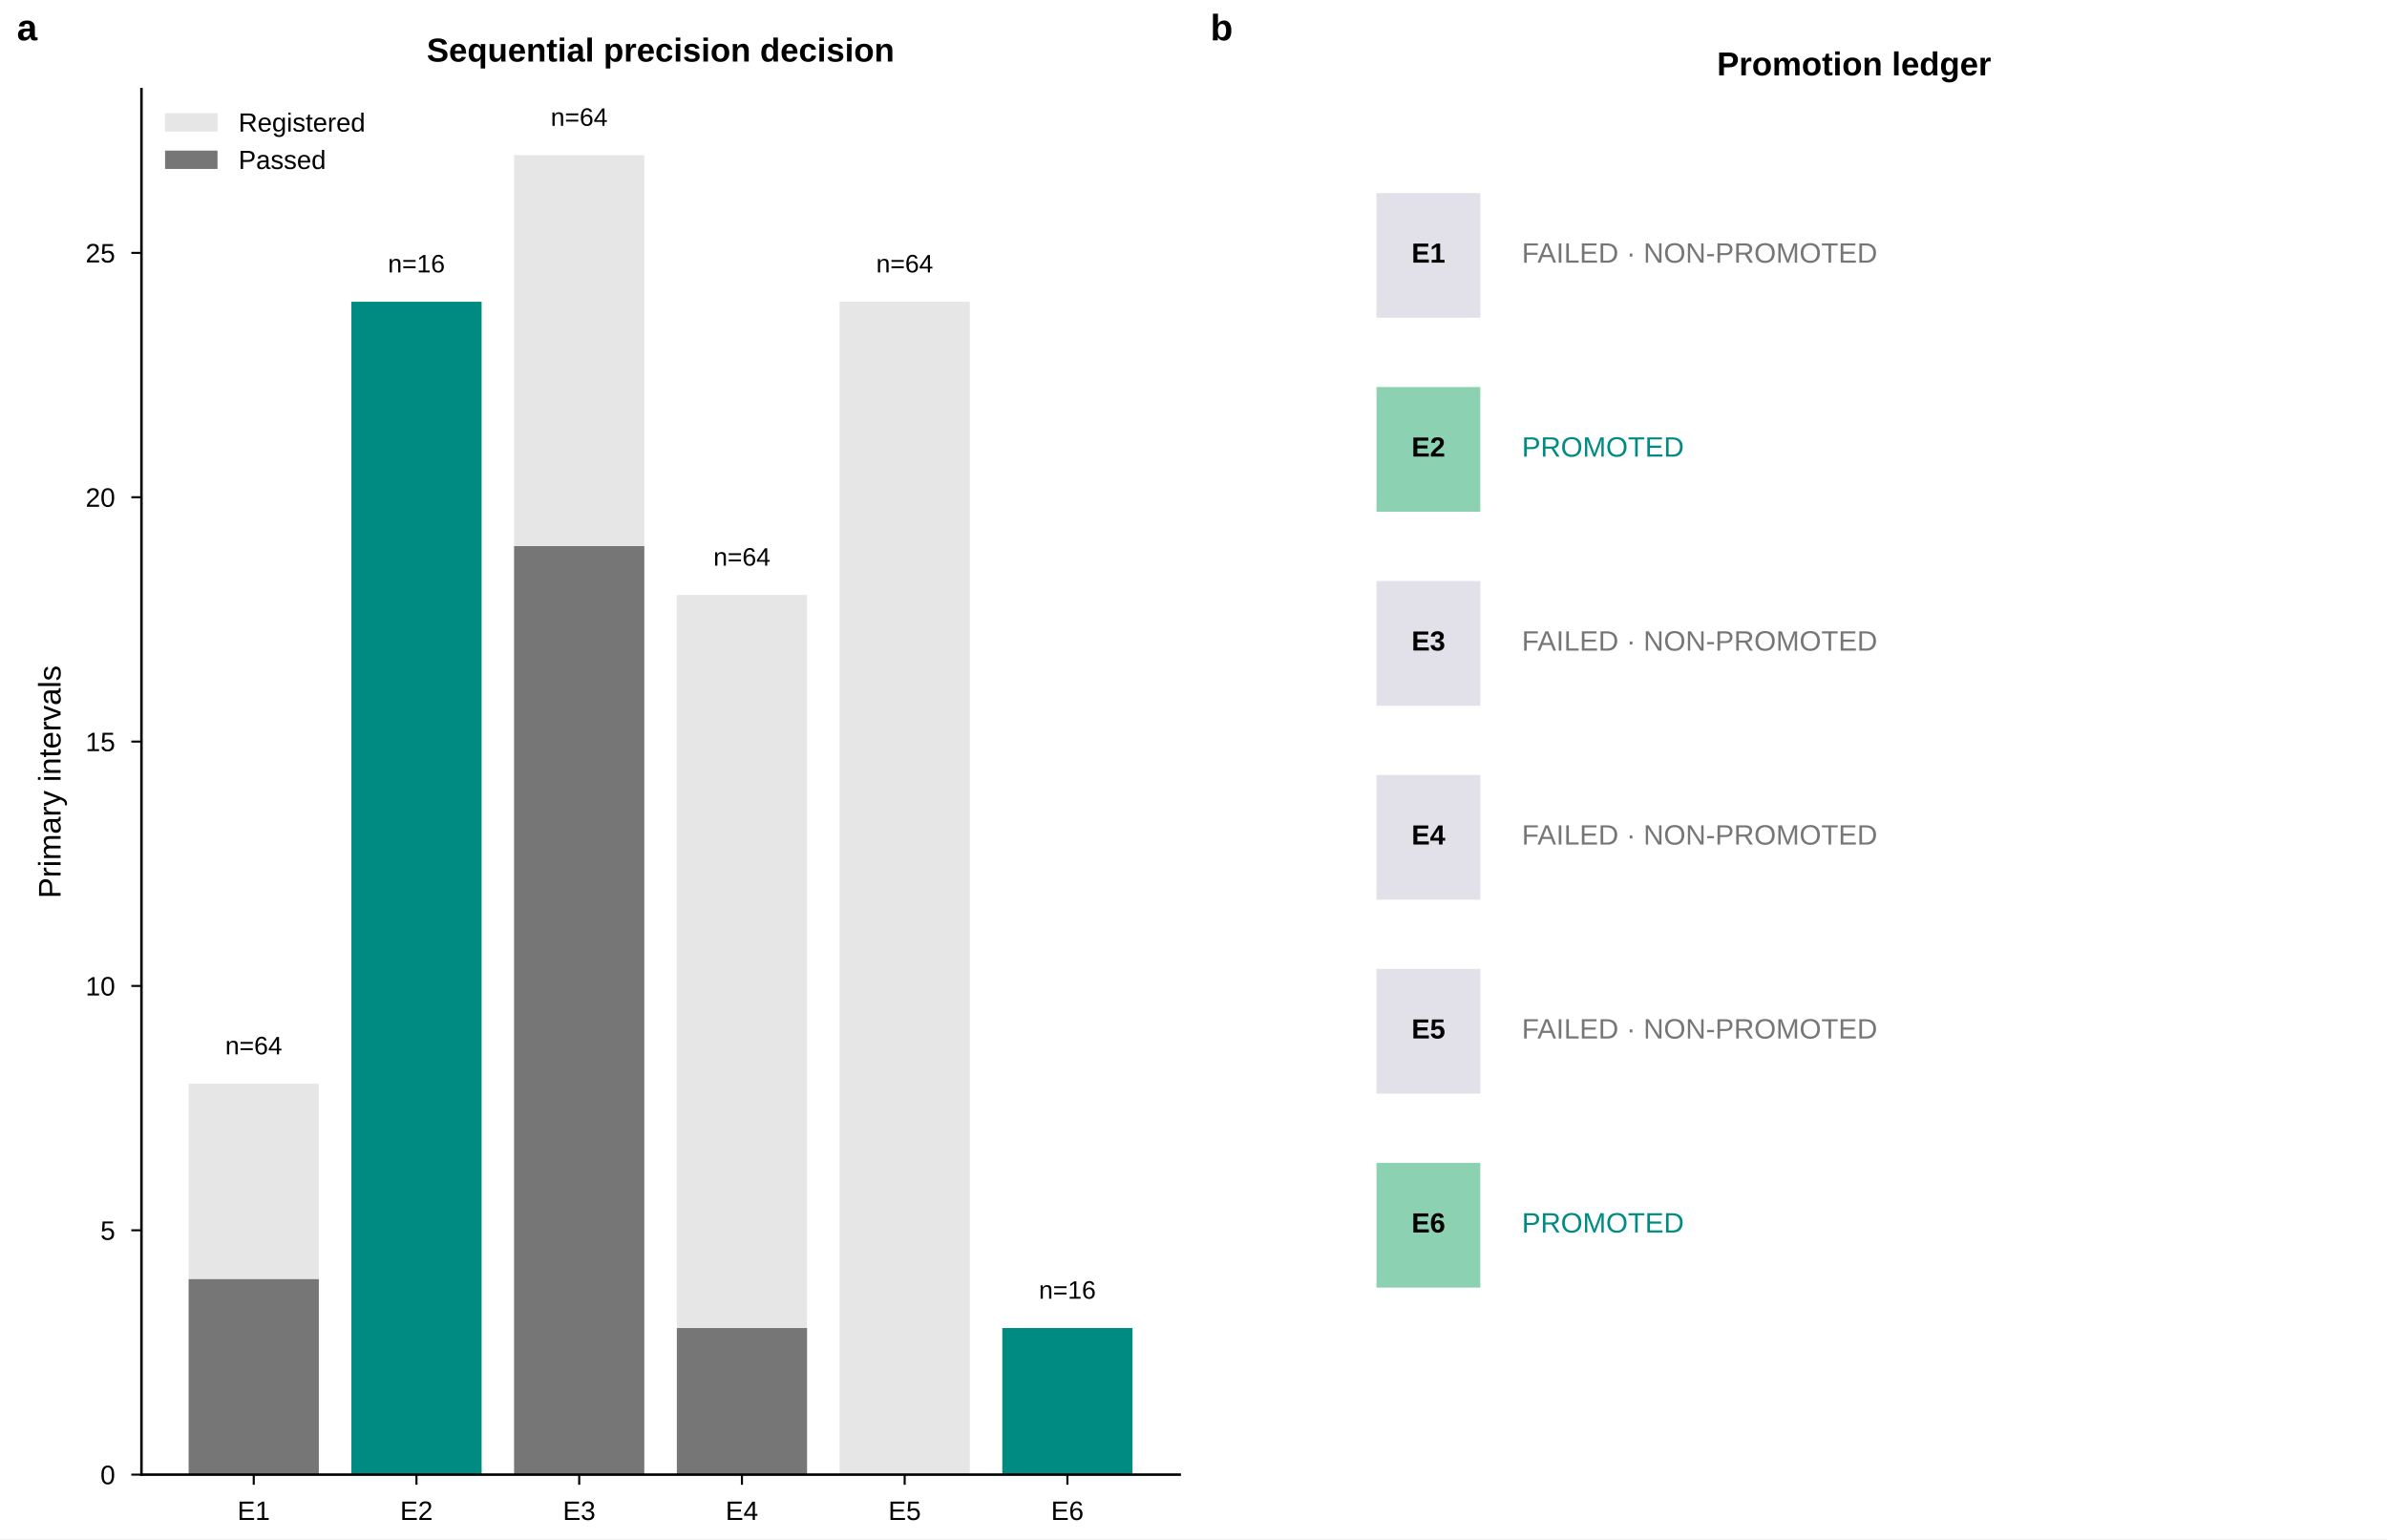
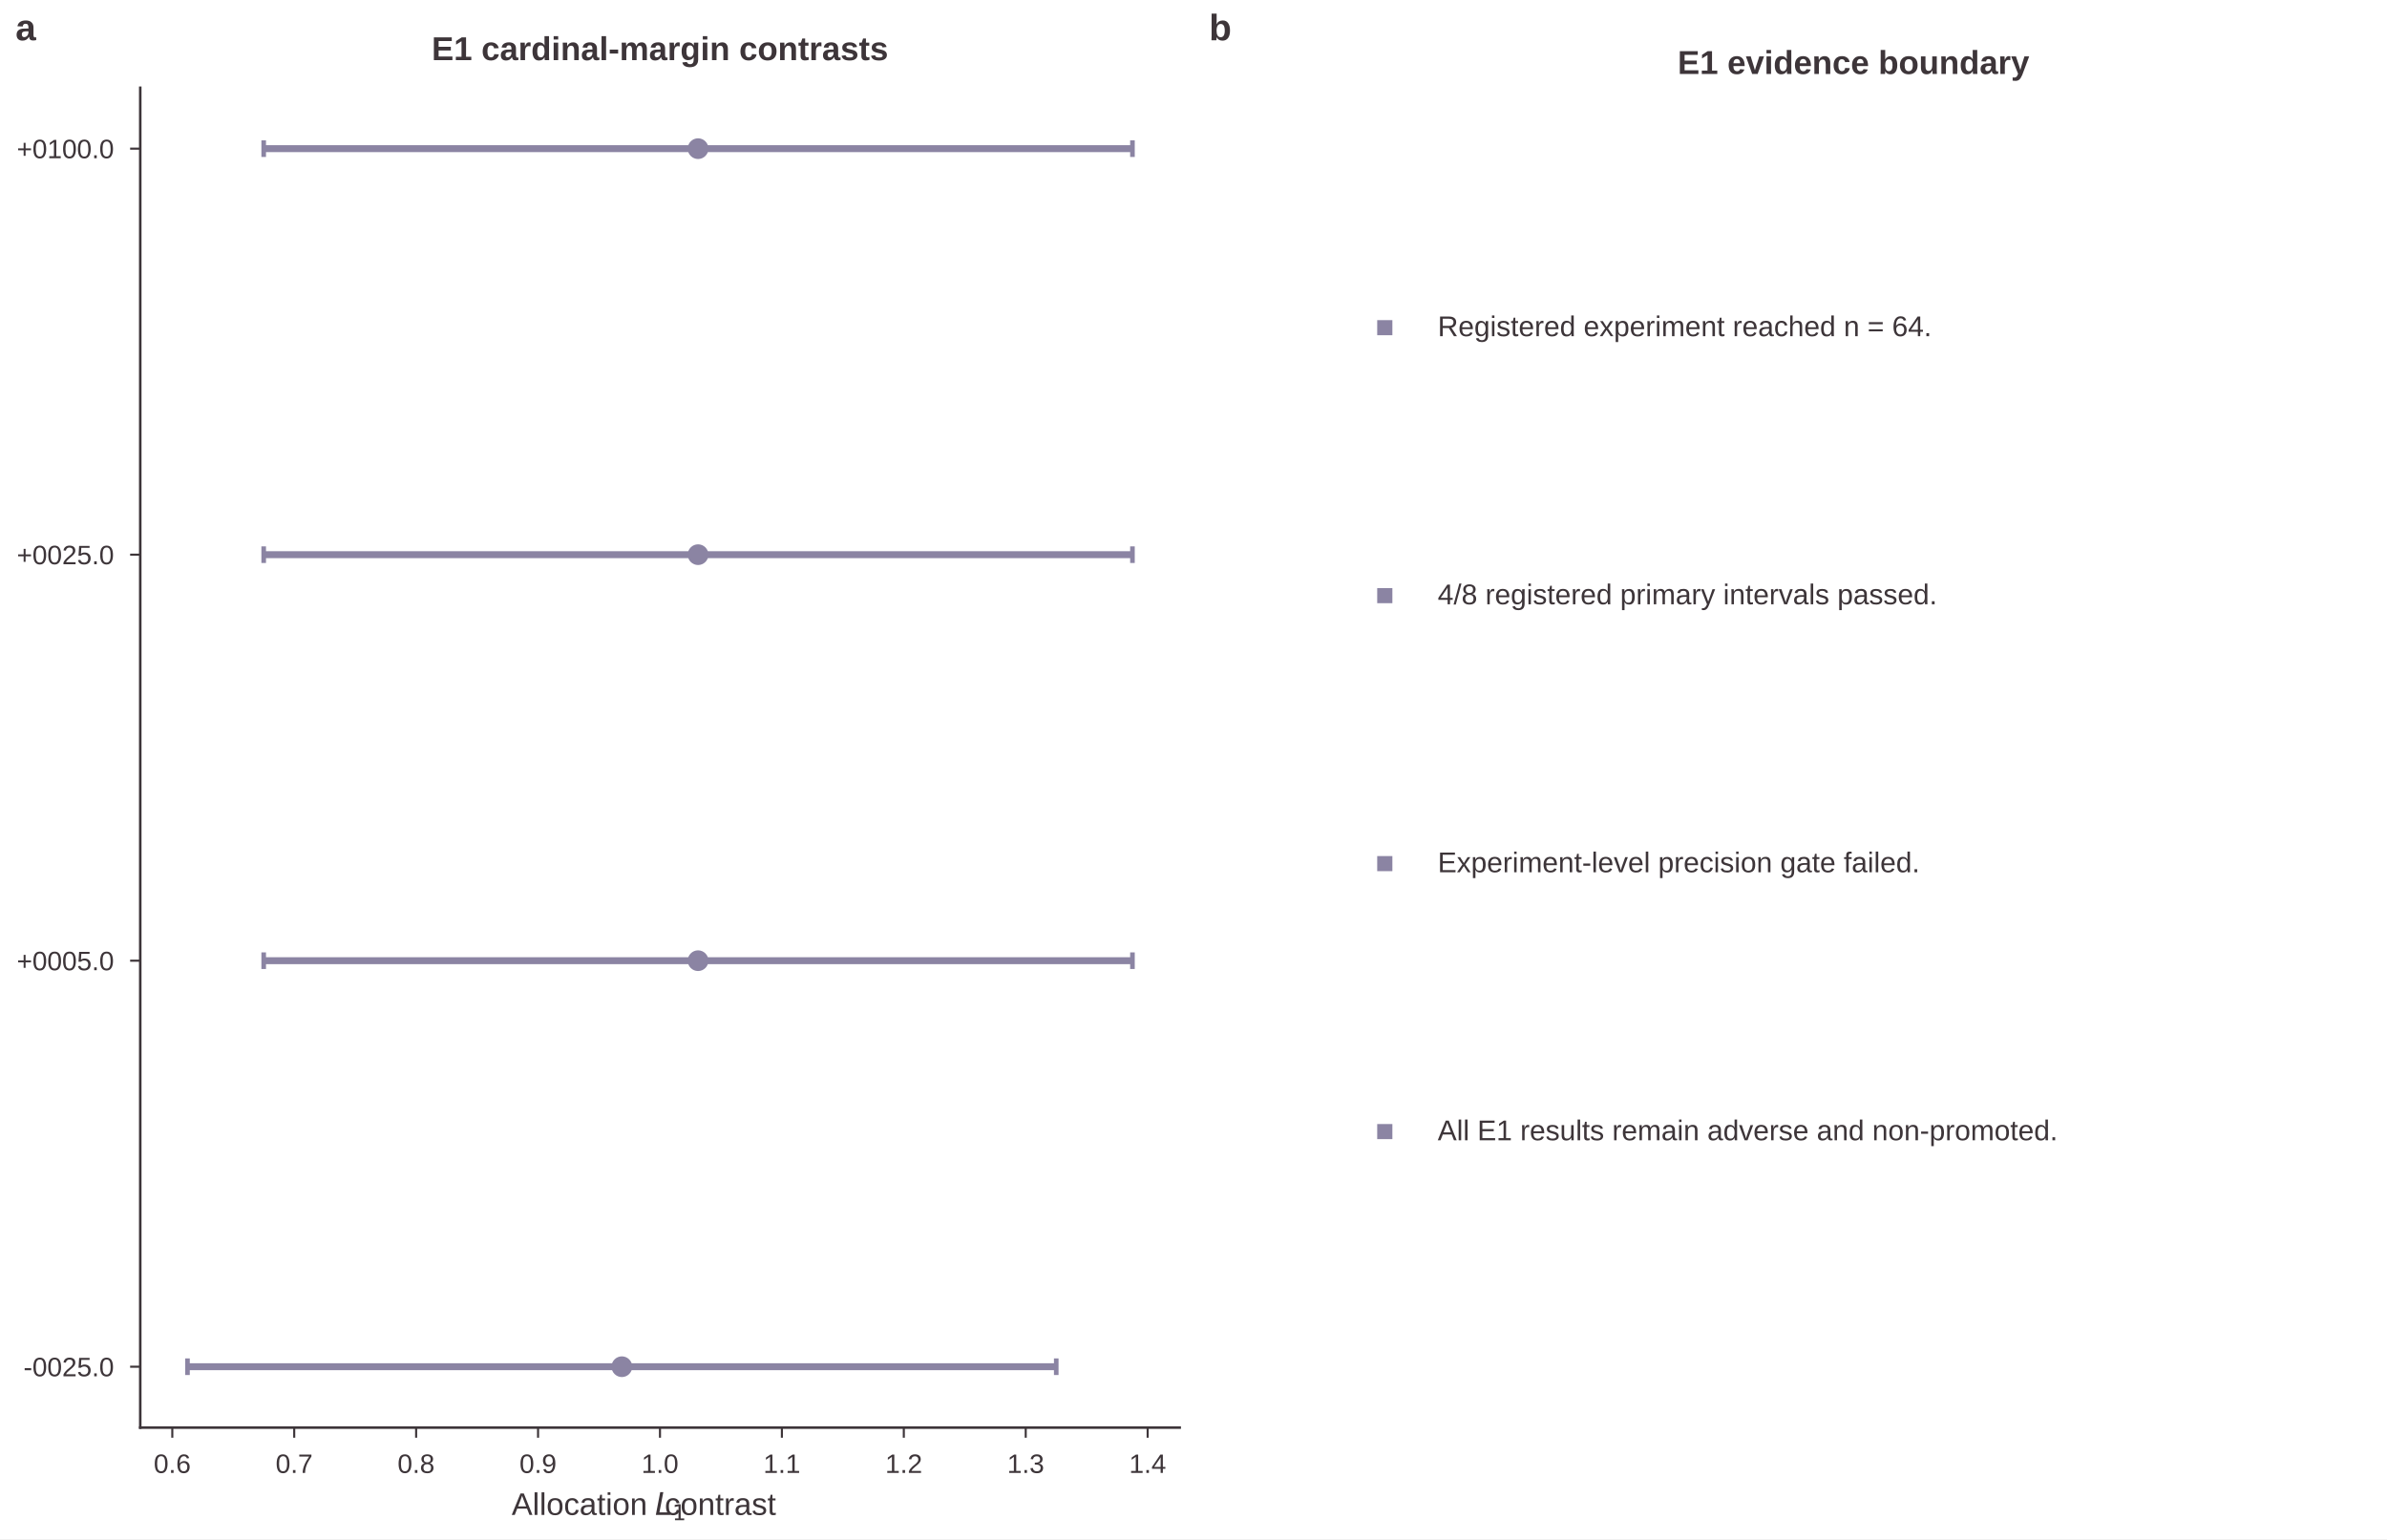
<svg xmlns="http://www.w3.org/2000/svg" xmlns:xlink="http://www.w3.org/1999/xlink" width="518.74pt" height="334.488pt" viewBox="0 0 518.74 334.488" version="1.1">
  <defs>
    <style type="text/css">*{stroke-linejoin: round; stroke-linecap: butt}</style>
  </defs>
  <g id="figure_1">
    <g id="patch_1">
      <path d="M 0 334.488 L 518.74 334.488 L 518.74 0 L 0 0 z " style="fill: #ffffff" />
    </g>
    <g id="axes_1">
      <g id="patch_2">
-         <path d="M 30.742 320.484 L 256.37 320.484 L 256.37 19.379 L 30.742 19.379 z " style="fill: #ffffff" />
-       </g>
-       <g id="patch_3">
-         <path d="M 40.998 320.484 L 69.29 320.484 L 69.29 235.516 L 40.998 235.516 z " clip-path="url(#p20955c2df7)" style="fill: #e6e6e6" />
-       </g>
-       <g id="patch_4">
-         <path d="M 76.363 320.484 L 104.655 320.484 L 104.655 65.58 L 76.363 65.58 z " clip-path="url(#p20955c2df7)" style="fill: #e6e6e6" />
-       </g>
-       <g id="patch_5">
-         <path d="M 111.727 320.484 L 140.019 320.484 L 140.019 33.717 L 111.727 33.717 z " clip-path="url(#p20955c2df7)" style="fill: #e6e6e6" />
-       </g>
-       <g id="patch_6">
-         <path d="M 147.092 320.484 L 175.384 320.484 L 175.384 129.306 L 147.092 129.306 z " clip-path="url(#p20955c2df7)" style="fill: #e6e6e6" />
-       </g>
-       <g id="patch_7">
-         <path d="M 182.457 320.484 L 210.749 320.484 L 210.749 65.58 L 182.457 65.58 z " clip-path="url(#p20955c2df7)" style="fill: #e6e6e6" />
-       </g>
-       <g id="patch_8">
-         <path d="M 217.822 320.484 L 246.114 320.484 L 246.114 288.621 L 217.822 288.621 z " clip-path="url(#p20955c2df7)" style="fill: #e6e6e6" />
-       </g>
-       <g id="patch_9">
-         <path d="M 40.998 320.484 L 69.29 320.484 L 69.29 278 L 40.998 278 z " clip-path="url(#p20955c2df7)" style="fill: #767676" />
-       </g>
-       <g id="patch_10">
-         <path d="M 76.363 320.484 L 104.655 320.484 L 104.655 65.58 L 76.363 65.58 z " clip-path="url(#p20955c2df7)" style="fill: #008b82" />
-       </g>
-       <g id="patch_11">
-         <path d="M 111.727 320.484 L 140.019 320.484 L 140.019 118.685 L 111.727 118.685 z " clip-path="url(#p20955c2df7)" style="fill: #767676" />
-       </g>
-       <g id="patch_12">
-         <path d="M 147.092 320.484 L 175.384 320.484 L 175.384 288.621 L 147.092 288.621 z " clip-path="url(#p20955c2df7)" style="fill: #767676" />
-       </g>
-       <g id="patch_13">
-         <path d="M 182.457 320.484 L 210.749 320.484 L 210.749 320.484 L 182.457 320.484 z " clip-path="url(#p20955c2df7)" style="fill: #767676" />
-       </g>
-       <g id="patch_14">
-         <path d="M 217.822 320.484 L 246.114 320.484 L 246.114 288.621 L 217.822 288.621 z " clip-path="url(#p20955c2df7)" style="fill: #008b82" />
+         <path d="M 30.479 310.265 L 256.37 310.265 L 256.37 19.072 L 30.479 19.072 z " style="fill: #ffffff" />
      </g>
      <g id="matplotlib.axis_1">
        <g id="xtick_1">
          <g id="line2d_1">
            <defs>
-               <path id="m09941da33e" d="M 0 0 L 0 2.2 " style="stroke: #000000; stroke-width: 0.45" />
+               <path id="m08f2122a7f" d="M 0 0 L 0 2.2 " style="stroke: #3d3539; stroke-width: 0.45" />
            </defs>
            <g>
-               <use xlink:href="#m09941da33e" x="55.144" y="320.484" style="stroke: #000000; stroke-width: 0.45" />
+               <use xlink:href="#m08f2122a7f" x="37.444" y="310.265" style="fill: #3d3539; stroke: #3d3539; stroke-width: 0.45" />
            </g>
          </g>
          <g id="text_1">
-             <text style="font: 5.8px 'Arial', 'DejaVu Sans', 'Liberation Sans', sans-serif; text-anchor: middle" x="55.144" y="330.335" transform="rotate(-0 55.14369 330.3352)">E1</text>
+             <text style="fill: #3d3539; font: 5.8px 'Arial', 'DejaVu Sans', 'Liberation Sans', sans-serif; text-anchor: middle" x="37.444" y="320.116" transform="rotate(-0 37.4444 320.1164)">0.6</text>
          </g>
        </g>
        <g id="xtick_2">
          <g id="line2d_2">
            <g>
-               <use xlink:href="#m09941da33e" x="90.509" y="320.484" style="stroke: #000000; stroke-width: 0.45" />
+               <use xlink:href="#m08f2122a7f" x="63.939" y="310.265" style="fill: #3d3539; stroke: #3d3539; stroke-width: 0.45" />
            </g>
          </g>
          <g id="text_2">
-             <text style="font: 5.8px 'Arial', 'DejaVu Sans', 'Liberation Sans', sans-serif; text-anchor: middle" x="90.509" y="330.335" transform="rotate(-0 90.50857 330.3352)">E2</text>
+             <text style="fill: #3d3539; font: 5.8px 'Arial', 'DejaVu Sans', 'Liberation Sans', sans-serif; text-anchor: middle" x="63.939" y="320.116" transform="rotate(-0 63.93944 320.1164)">0.7</text>
          </g>
        </g>
        <g id="xtick_3">
          <g id="line2d_3">
            <g>
-               <use xlink:href="#m09941da33e" x="125.873" y="320.484" style="stroke: #000000; stroke-width: 0.45" />
+               <use xlink:href="#m08f2122a7f" x="90.434" y="310.265" style="fill: #3d3539; stroke: #3d3539; stroke-width: 0.45" />
            </g>
          </g>
          <g id="text_3">
-             <text style="font: 5.8px 'Arial', 'DejaVu Sans', 'Liberation Sans', sans-serif; text-anchor: middle" x="125.873" y="330.335" transform="rotate(-0 125.8734 330.3352)">E3</text>
+             <text style="fill: #3d3539; font: 5.8px 'Arial', 'DejaVu Sans', 'Liberation Sans', sans-serif; text-anchor: middle" x="90.434" y="320.116" transform="rotate(-0 90.43449 320.1164)">0.8</text>
          </g>
        </g>
        <g id="xtick_4">
          <g id="line2d_4">
            <g>
-               <use xlink:href="#m09941da33e" x="161.238" y="320.484" style="stroke: #000000; stroke-width: 0.45" />
+               <use xlink:href="#m08f2122a7f" x="116.93" y="310.265" style="fill: #3d3539; stroke: #3d3539; stroke-width: 0.45" />
            </g>
          </g>
          <g id="text_4">
-             <text style="font: 5.8px 'Arial', 'DejaVu Sans', 'Liberation Sans', sans-serif; text-anchor: middle" x="161.238" y="330.335" transform="rotate(-0 161.2383 330.3352)">E4</text>
+             <text style="fill: #3d3539; font: 5.8px 'Arial', 'DejaVu Sans', 'Liberation Sans', sans-serif; text-anchor: middle" x="116.93" y="320.116" transform="rotate(-0 116.9295 320.1164)">0.9</text>
          </g>
        </g>
        <g id="xtick_5">
          <g id="line2d_5">
            <g>
-               <use xlink:href="#m09941da33e" x="196.603" y="320.484" style="stroke: #000000; stroke-width: 0.45" />
+               <use xlink:href="#m08f2122a7f" x="143.425" y="310.265" style="fill: #3d3539; stroke: #3d3539; stroke-width: 0.45" />
            </g>
          </g>
          <g id="text_5">
-             <text style="font: 5.8px 'Arial', 'DejaVu Sans', 'Liberation Sans', sans-serif; text-anchor: middle" x="196.603" y="330.335" transform="rotate(-0 196.6032 330.3352)">E5</text>
+             <text style="fill: #3d3539; font: 5.8px 'Arial', 'DejaVu Sans', 'Liberation Sans', sans-serif; text-anchor: middle" x="143.425" y="320.116" transform="rotate(-0 143.4246 320.1164)">1.0</text>
          </g>
        </g>
        <g id="xtick_6">
          <g id="line2d_6">
            <g>
-               <use xlink:href="#m09941da33e" x="231.968" y="320.484" style="stroke: #000000; stroke-width: 0.45" />
+               <use xlink:href="#m08f2122a7f" x="169.92" y="310.265" style="fill: #3d3539; stroke: #3d3539; stroke-width: 0.45" />
            </g>
          </g>
          <g id="text_6">
-             <text style="font: 5.8px 'Arial', 'DejaVu Sans', 'Liberation Sans', sans-serif; text-anchor: middle" x="231.968" y="330.335" transform="rotate(-0 231.9681 330.3352)">E6</text>
+             <text style="fill: #3d3539; font: 5.8px 'Arial', 'DejaVu Sans', 'Liberation Sans', sans-serif; text-anchor: middle" x="169.92" y="320.116" transform="rotate(-0 169.9196 320.1164)">1.1</text>
+           </g>
+         </g>
+         <g id="xtick_7">
+           <g id="line2d_7">
+             <g>
+               <use xlink:href="#m08f2122a7f" x="196.415" y="310.265" style="fill: #3d3539; stroke: #3d3539; stroke-width: 0.45" />
+             </g>
+           </g>
+           <g id="text_7">
+             <text style="fill: #3d3539; font: 5.8px 'Arial', 'DejaVu Sans', 'Liberation Sans', sans-serif; text-anchor: middle" x="196.415" y="320.116" transform="rotate(-0 196.4147 320.1164)">1.2</text>
+           </g>
+         </g>
+         <g id="xtick_8">
+           <g id="line2d_8">
+             <g>
+               <use xlink:href="#m08f2122a7f" x="222.91" y="310.265" style="fill: #3d3539; stroke: #3d3539; stroke-width: 0.45" />
+             </g>
+           </g>
+           <g id="text_8">
+             <text style="fill: #3d3539; font: 5.8px 'Arial', 'DejaVu Sans', 'Liberation Sans', sans-serif; text-anchor: middle" x="222.91" y="320.116" transform="rotate(-0 222.9097 320.1164)">1.3</text>
+           </g>
+         </g>
+         <g id="xtick_9">
+           <g id="line2d_9">
+             <g>
+               <use xlink:href="#m08f2122a7f" x="249.405" y="310.265" style="fill: #3d3539; stroke: #3d3539; stroke-width: 0.45" />
+             </g>
+           </g>
+           <g id="text_9">
+             <text style="fill: #3d3539; font: 5.8px 'Arial', 'DejaVu Sans', 'Liberation Sans', sans-serif; text-anchor: middle" x="249.405" y="320.116" transform="rotate(-0 249.4048 320.1164)">1.4</text>
+           </g>
+         </g>
+         <g id="text_10">
+           <g style="fill: #3d3539" transform="translate(111.1926 330.1364)">
+             <text>
+               <tspan style="font: 6.8px 'Arial'" x="0 4.502 6.002 7.501 11.255 14.63 18.385 20.26 21.76 25.514 29.268 38.101 39.977 43.352 47.106 50.86 52.735 54.983 58.737 62.112" y="-0.891">Allocation  contrast</tspan>
+               <tspan style="font: oblique 6.8px 'DejaVu Sans'" x="31.143" y="-0.891">L</tspan>
+               <tspan style="font: 4.76px 'DejaVu Sans'" x="34.904" y="0.258">1</tspan>
+             </text>
          </g>
        </g>
      </g>
      <g id="matplotlib.axis_2">
        <g id="ytick_1">
-           <g id="line2d_7">
+           <g id="line2d_10">
            <defs>
-               <path id="me3fa2a3fac" d="M 0 0 L -2.2 0 " style="stroke: #000000; stroke-width: 0.45" />
+               <path id="mf7b29f6e36" d="M 0 0 L -2.2 0 " style="stroke: #3d3539; stroke-width: 0.45" />
            </defs>
            <g>
-               <use xlink:href="#me3fa2a3fac" x="30.742" y="320.484" style="stroke: #000000; stroke-width: 0.45" />
-             </g>
-           </g>
-           <g id="text_7">
-             <text style="font: 5.8px 'Arial', 'DejaVu Sans', 'Liberation Sans', sans-serif; text-anchor: end" x="25.042" y="322.559" transform="rotate(-0 25.04193 322.5594)">0</text>
+               <use xlink:href="#mf7b29f6e36" x="30.479" y="297.029" style="fill: #3d3539; stroke: #3d3539; stroke-width: 0.45" />
+             </g>
+           </g>
+           <g id="text_11">
+             <text style="fill: #3d3539; font: 5.8px 'Arial', 'DejaVu Sans', 'Liberation Sans', sans-serif; text-anchor: end" x="24.779" y="299.105" transform="rotate(-0 24.77934 299.1046)">-0025.0</text>
          </g>
        </g>
        <g id="ytick_2">
-           <g id="line2d_8">
-             <g>
-               <use xlink:href="#me3fa2a3fac" x="30.742" y="267.379" style="stroke: #000000; stroke-width: 0.45" />
-             </g>
-           </g>
-           <g id="text_8">
-             <text style="font: 5.8px 'Arial', 'DejaVu Sans', 'Liberation Sans', sans-serif; text-anchor: end" x="25.042" y="269.455" transform="rotate(-0 25.04193 269.4545)">5</text>
+           <g id="line2d_11">
+             <g>
+               <use xlink:href="#mf7b29f6e36" x="30.479" y="208.789" style="fill: #3d3539; stroke: #3d3539; stroke-width: 0.45" />
+             </g>
+           </g>
+           <g id="text_12">
+             <text style="fill: #3d3539; font: 5.8px 'Arial', 'DejaVu Sans', 'Liberation Sans', sans-serif; text-anchor: end" x="24.779" y="210.864" transform="rotate(-0 24.77934 210.8644)">+0005.0</text>
          </g>
        </g>
        <g id="ytick_3">
-           <g id="line2d_9">
-             <g>
-               <use xlink:href="#me3fa2a3fac" x="30.742" y="214.274" style="stroke: #000000; stroke-width: 0.45" />
-             </g>
-           </g>
-           <g id="text_9">
-             <text style="font: 5.8px 'Arial', 'DejaVu Sans', 'Liberation Sans', sans-serif; text-anchor: end" x="25.042" y="216.35" transform="rotate(-0 25.04193 216.3496)">10</text>
+           <g id="line2d_12">
+             <g>
+               <use xlink:href="#mf7b29f6e36" x="30.479" y="120.548" style="fill: #3d3539; stroke: #3d3539; stroke-width: 0.45" />
+             </g>
+           </g>
+           <g id="text_13">
+             <text style="fill: #3d3539; font: 5.8px 'Arial', 'DejaVu Sans', 'Liberation Sans', sans-serif; text-anchor: end" x="24.779" y="122.624" transform="rotate(-0 24.77934 122.6242)">+0025.0</text>
          </g>
        </g>
        <g id="ytick_4">
-           <g id="line2d_10">
-             <g>
-               <use xlink:href="#me3fa2a3fac" x="30.742" y="161.169" style="stroke: #000000; stroke-width: 0.45" />
-             </g>
-           </g>
-           <g id="text_10">
-             <text style="font: 5.8px 'Arial', 'DejaVu Sans', 'Liberation Sans', sans-serif; text-anchor: end" x="25.042" y="163.245" transform="rotate(-0 25.04193 163.2447)">15</text>
-           </g>
-         </g>
-         <g id="ytick_5">
-           <g id="line2d_11">
-             <g>
-               <use xlink:href="#me3fa2a3fac" x="30.742" y="108.064" style="stroke: #000000; stroke-width: 0.45" />
-             </g>
-           </g>
-           <g id="text_11">
-             <text style="font: 5.8px 'Arial', 'DejaVu Sans', 'Liberation Sans', sans-serif; text-anchor: end" x="25.042" y="110.14" transform="rotate(-0 25.04193 110.1398)">20</text>
-           </g>
-         </g>
-         <g id="ytick_6">
-           <g id="line2d_12">
-             <g>
-               <use xlink:href="#me3fa2a3fac" x="30.742" y="54.959" style="stroke: #000000; stroke-width: 0.45" />
-             </g>
-           </g>
-           <g id="text_12">
-             <text style="font: 5.8px 'Arial', 'DejaVu Sans', 'Liberation Sans', sans-serif; text-anchor: end" x="25.042" y="57.035" transform="rotate(-0 25.04193 57.03485)">25</text>
-           </g>
-         </g>
-         <g id="text_13">
-           <text style="font: 6.8px 'Arial', 'DejaVu Sans', 'Liberation Sans', sans-serif; text-anchor: middle" x="13.16" y="169.931" transform="rotate(-90 13.16005 169.9312)">Primary intervals</text>
-         </g>
-       </g>
-       <g id="patch_15">
-         <path d="M 30.742 320.484 L 30.742 19.379 " style="fill: none; stroke: #000000; stroke-width: 0.55; stroke-linejoin: miter; stroke-linecap: square" />
-       </g>
-       <g id="patch_16">
-         <path d="M 30.742 320.484 L 256.37 320.484 " style="fill: none; stroke: #000000; stroke-width: 0.55; stroke-linejoin: miter; stroke-linecap: square" />
-       </g>
-       <g id="text_14">
-         <text style="font: 700 8px 'Arial', 'DejaVu Sans', 'Liberation Sans', sans-serif; text-anchor: start" x="3.667" y="8.767" transform="rotate(-0 3.666578 8.766896)">a</text>
+           <g id="line2d_13">
+             <g>
+               <use xlink:href="#mf7b29f6e36" x="30.479" y="32.308" style="fill: #3d3539; stroke: #3d3539; stroke-width: 0.45" />
+             </g>
+           </g>
+           <g id="text_14">
+             <text style="fill: #3d3539; font: 5.8px 'Arial', 'DejaVu Sans', 'Liberation Sans', sans-serif; text-anchor: end" x="24.779" y="34.384" transform="rotate(-0 24.77934 34.38402)">+0100.0</text>
+           </g>
+         </g>
+       </g>
+       <g id="LineCollection_1">
+         <path d="M 40.747 297.029 L 229.543 297.029 " clip-path="url(#p78363e5cca)" style="fill: none; stroke: #8b84a3; stroke-width: 1.5" />
+         <path d="M 57.306 208.789 L 246.102 208.789 " clip-path="url(#p78363e5cca)" style="fill: none; stroke: #8b84a3; stroke-width: 1.5" />
+         <path d="M 57.306 120.548 L 246.102 120.548 " clip-path="url(#p78363e5cca)" style="fill: none; stroke: #8b84a3; stroke-width: 1.5" />
+         <path d="M 57.306 32.308 L 246.102 32.308 " clip-path="url(#p78363e5cca)" style="fill: none; stroke: #8b84a3; stroke-width: 1.5" />
+       </g>
+       <g id="line2d_14">
+         <defs>
+           <path id="mb694b87258" d="M 0 1.8 L 0 -1.8 " style="stroke: #8b84a3" />
+         </defs>
+         <g clip-path="url(#p78363e5cca)">
+           <use xlink:href="#mb694b87258" x="40.747" y="297.029" style="fill: #8b84a3; stroke: #8b84a3" />
+           <use xlink:href="#mb694b87258" x="57.306" y="208.789" style="fill: #8b84a3; stroke: #8b84a3" />
+           <use xlink:href="#mb694b87258" x="57.306" y="120.548" style="fill: #8b84a3; stroke: #8b84a3" />
+           <use xlink:href="#mb694b87258" x="57.306" y="32.308" style="fill: #8b84a3; stroke: #8b84a3" />
+         </g>
+       </g>
+       <g id="line2d_15">
+         <g clip-path="url(#p78363e5cca)">
+           <use xlink:href="#mb694b87258" x="229.543" y="297.029" style="fill: #8b84a3; stroke: #8b84a3" />
+           <use xlink:href="#mb694b87258" x="246.102" y="208.789" style="fill: #8b84a3; stroke: #8b84a3" />
+           <use xlink:href="#mb694b87258" x="246.102" y="120.548" style="fill: #8b84a3; stroke: #8b84a3" />
+           <use xlink:href="#mb694b87258" x="246.102" y="32.308" style="fill: #8b84a3; stroke: #8b84a3" />
+         </g>
+       </g>
+       <g id="line2d_16">
+         <defs>
+           <path id="mce110181d8" d="M 0 1.75 C 0.464 1.75 0.909 1.566 1.237 1.237 C 1.566 0.909 1.75 0.464 1.75 0 C 1.75 -0.464 1.566 -0.909 1.237 -1.237 C 0.909 -1.566 0.464 -1.75 0 -1.75 C -0.464 -1.75 -0.909 -1.566 -1.237 -1.237 C -1.566 -0.909 -1.75 -0.464 -1.75 0 C -1.75 0.464 -1.566 0.909 -1.237 1.237 C -0.909 1.566 -0.464 1.75 0 1.75 z " style="stroke: #8b84a3" />
+         </defs>
+         <g clip-path="url(#p78363e5cca)">
+           <use xlink:href="#mce110181d8" x="135.145" y="297.029" style="fill: #8b84a3; stroke: #8b84a3" />
+           <use xlink:href="#mce110181d8" x="151.704" y="208.789" style="fill: #8b84a3; stroke: #8b84a3" />
+           <use xlink:href="#mce110181d8" x="151.704" y="120.548" style="fill: #8b84a3; stroke: #8b84a3" />
+           <use xlink:href="#mce110181d8" x="151.704" y="32.308" style="fill: #8b84a3; stroke: #8b84a3" />
+         </g>
+       </g>
+       <g id="patch_3">
+         <path d="M 30.479 310.265 L 30.479 19.072 " style="fill: none; stroke: #3d3539; stroke-width: 0.55; stroke-linejoin: miter; stroke-linecap: square" />
+       </g>
+       <g id="patch_4">
+         <path d="M 30.479 310.265 L 256.37 310.265 " style="fill: none; stroke: #3d3539; stroke-width: 0.55; stroke-linejoin: miter; stroke-linecap: square" />
      </g>
      <g id="text_15">
-         <text style="font: 5.5px 'Arial', 'DejaVu Sans', 'Liberation Sans', sans-serif; text-anchor: middle" x="55.144" y="229.143" transform="rotate(-0 55.14369 229.1432)">n=64</text>
+         <text style="fill: #3d3539; font: 700 8px 'Arial', 'DejaVu Sans', 'Liberation Sans', sans-serif; text-anchor: start" x="3.372" y="8.758" transform="rotate(-0 3.372483 8.757699)">a</text>
      </g>
      <g id="text_16">
-         <text style="font: 5.5px 'Arial', 'DejaVu Sans', 'Liberation Sans', sans-serif; text-anchor: middle" x="90.509" y="59.207" transform="rotate(-0 90.50857 59.20748)">n=16</text>
-       </g>
-       <g id="text_17">
-         <text style="font: 5.5px 'Arial', 'DejaVu Sans', 'Liberation Sans', sans-serif; text-anchor: middle" x="125.873" y="27.345" transform="rotate(-0 125.8734 27.34453)">n=64</text>
-       </g>
-       <g id="text_18">
-         <text style="font: 5.5px 'Arial', 'DejaVu Sans', 'Liberation Sans', sans-serif; text-anchor: middle" x="161.238" y="122.933" transform="rotate(-0 161.2383 122.9334)">n=64</text>
-       </g>
-       <g id="text_19">
-         <text style="font: 5.5px 'Arial', 'DejaVu Sans', 'Liberation Sans', sans-serif; text-anchor: middle" x="196.603" y="59.207" transform="rotate(-0 196.6032 59.20748)">n=64</text>
-       </g>
-       <g id="text_20">
-         <text style="font: 5.5px 'Arial', 'DejaVu Sans', 'Liberation Sans', sans-serif; text-anchor: middle" x="231.968" y="282.248" transform="rotate(-0 231.9681 282.2481)">n=16</text>
-       </g>
-       <g id="text_21">
-         <text style="font: 600 7.2px 'Arial', 'DejaVu Sans', 'Liberation Sans', sans-serif; text-anchor: middle" x="143.556" y="13.379" transform="rotate(-0 143.5559 13.37879)">Sequential precision decision</text>
-       </g>
-       <g id="legend_1">
-         <g id="patch_17">
-           <path d="M 35.872 28.589 L 47.272 28.589 L 47.272 24.599 L 35.872 24.599 z " style="fill: #e6e6e6" />
-         </g>
-         <g id="text_22">
-           <text style="font: 5.7px 'Arial', 'DejaVu Sans', 'Liberation Sans', sans-serif; text-anchor: start" x="51.832" y="28.589" transform="rotate(-0 51.83193 28.58875)">Registered</text>
-         </g>
-         <g id="patch_18">
-           <path d="M 35.872 36.718 L 47.272 36.718 L 47.272 32.728 L 35.872 32.728 z " style="fill: #767676" />
-         </g>
-         <g id="text_23">
-           <text style="font: 5.7px 'Arial', 'DejaVu Sans', 'Liberation Sans', sans-serif; text-anchor: start" x="51.832" y="36.718" transform="rotate(-0 51.83193 36.71837)">Passed</text>
-         </g>
+         <text style="fill: #3d3539; font: 600 7.2px 'Arial', 'DejaVu Sans', 'Liberation Sans', sans-serif; text-anchor: middle" x="143.425" y="13.072" transform="rotate(-0 143.4246 13.07223)">E1 cardinal-margin contrasts</text>
      </g>
    </g>
    <g id="axes_2">
-       <g id="patch_19">
-         <path d="M 299.137 69.061 L 321.7 69.061 L 321.7 41.962 L 299.137 41.962 z " clip-path="url(#p1b5fea0eeb)" style="fill: #e2e0e8" />
-       </g>
-       <g id="patch_20">
-         <path d="M 299.137 111.216 L 321.7 111.216 L 321.7 84.116 L 299.137 84.116 z " clip-path="url(#p1b5fea0eeb)" style="fill: #8cd1b2" />
-       </g>
-       <g id="patch_21">
-         <path d="M 299.137 153.37 L 321.7 153.37 L 321.7 126.271 L 299.137 126.271 z " clip-path="url(#p1b5fea0eeb)" style="fill: #e2e0e8" />
-       </g>
-       <g id="patch_22">
-         <path d="M 299.137 195.525 L 321.7 195.525 L 321.7 168.426 L 299.137 168.426 z " clip-path="url(#p1b5fea0eeb)" style="fill: #e2e0e8" />
-       </g>
-       <g id="patch_23">
-         <path d="M 299.137 237.68 L 321.7 237.68 L 321.7 210.58 L 299.137 210.58 z " clip-path="url(#p1b5fea0eeb)" style="fill: #e2e0e8" />
-       </g>
-       <g id="patch_24">
-         <path d="M 299.137 279.835 L 321.7 279.835 L 321.7 252.735 L 299.137 252.735 z " clip-path="url(#p1b5fea0eeb)" style="fill: #8cd1b2" />
+       <g id="text_17">
+         <text style="fill: #3d3539; font: 700 8px 'Arial', 'DejaVu Sans', 'Liberation Sans', sans-serif; text-anchor: start" x="262.743" y="8.758" transform="rotate(-0 262.7426 8.757699)">b</text>
+       </g>
+       <g id="text_18">
+         <text style="fill: #8b84a3; font: 6.8px 'Arial', 'DejaVu Sans', 'Liberation Sans', sans-serif; text-anchor: start" x="298.885" y="73.245" transform="rotate(-0 298.885 73.24481)">■</text>
+       </g>
+       <g id="text_19">
+         <text style="fill: #3d3539; font: 6.2px 'Arial', 'DejaVu Sans', 'Liberation Sans', sans-serif; text-anchor: start" x="312.438" y="73.063" transform="rotate(-0 312.4385 73.06257)">Registered experiment reached n = 64.</text>
+       </g>
+       <g id="text_20">
+         <text style="fill: #8b84a3; font: 6.8px 'Arial', 'DejaVu Sans', 'Liberation Sans', sans-serif; text-anchor: start" x="298.885" y="131.483" transform="rotate(-0 298.885 131.4833)">■</text>
+       </g>
+       <g id="text_21">
+         <text style="fill: #3d3539; font: 6.2px 'Arial', 'DejaVu Sans', 'Liberation Sans', sans-serif; text-anchor: start" x="312.438" y="131.33" transform="rotate(-0 312.4385 131.3297)">4/8 registered primary intervals passed.</text>
+       </g>
+       <g id="text_22">
+         <text style="fill: #8b84a3; font: 6.8px 'Arial', 'DejaVu Sans', 'Liberation Sans', sans-serif; text-anchor: start" x="298.885" y="189.722" transform="rotate(-0 298.885 189.7219)">■</text>
+       </g>
+       <g id="text_23">
+         <text style="fill: #3d3539; font: 6.2px 'Arial', 'DejaVu Sans', 'Liberation Sans', sans-serif; text-anchor: start" x="312.438" y="189.568" transform="rotate(-0 312.4385 189.5682)">Experiment-level precision gate failed.</text>
      </g>
      <g id="text_24">
-         <text style="font: 700 8px 'Arial', 'DejaVu Sans', 'Liberation Sans', sans-serif; text-anchor: start" x="263.037" y="8.767" transform="rotate(-0 263.0367 8.766896)">b</text>
+         <text style="fill: #8b84a3; font: 6.8px 'Arial', 'DejaVu Sans', 'Liberation Sans', sans-serif; text-anchor: start" x="298.885" y="247.96" transform="rotate(-0 298.885 247.9604)">■</text>
      </g>
      <g id="text_25">
-         <text style="font: 700 6px 'Arial', 'DejaVu Sans', 'Liberation Sans', sans-serif; text-anchor: middle" x="310.419" y="57.067" transform="rotate(-0 310.4185 57.06669)">E1</text>
+         <text style="fill: #3d3539; font: 6.2px 'Arial', 'DejaVu Sans', 'Liberation Sans', sans-serif; text-anchor: start" x="312.438" y="247.814" transform="rotate(-0 312.4385 247.8145)">All E1 results remain adverse and non-promoted.</text>
      </g>
      <g id="text_26">
-         <text style="fill: #767676; font: 6.1px 'Arial', 'DejaVu Sans', 'Liberation Sans', sans-serif; text-anchor: start" x="330.725" y="57.088" transform="rotate(-0 330.725 57.08832)">FAILED · NON-PROMOTED</text>
-       </g>
-       <g id="text_27">
-         <text style="font: 700 6px 'Arial', 'DejaVu Sans', 'Liberation Sans', sans-serif; text-anchor: middle" x="310.419" y="99.221" transform="rotate(-0 310.4185 99.22137)">E2</text>
-       </g>
-       <g id="text_28">
-         <text style="fill: #008b82; font: 6.1px 'Arial', 'DejaVu Sans', 'Liberation Sans', sans-serif; text-anchor: start" x="330.725" y="99.243" transform="rotate(-0 330.725 99.243)">PROMOTED</text>
-       </g>
-       <g id="text_29">
-         <text style="font: 700 6px 'Arial', 'DejaVu Sans', 'Liberation Sans', sans-serif; text-anchor: middle" x="310.419" y="141.376" transform="rotate(-0 310.4185 141.3761)">E3</text>
-       </g>
-       <g id="text_30">
-         <text style="fill: #767676; font: 6.1px 'Arial', 'DejaVu Sans', 'Liberation Sans', sans-serif; text-anchor: start" x="330.725" y="141.398" transform="rotate(-0 330.725 141.3977)">FAILED · NON-PROMOTED</text>
-       </g>
-       <g id="text_31">
-         <text style="font: 700 6px 'Arial', 'DejaVu Sans', 'Liberation Sans', sans-serif; text-anchor: middle" x="310.419" y="183.531" transform="rotate(-0 310.4185 183.5307)">E4</text>
-       </g>
-       <g id="text_32">
-         <text style="fill: #767676; font: 6.1px 'Arial', 'DejaVu Sans', 'Liberation Sans', sans-serif; text-anchor: start" x="330.725" y="183.552" transform="rotate(-0 330.725 183.5524)">FAILED · NON-PROMOTED</text>
-       </g>
-       <g id="text_33">
-         <text style="font: 700 6px 'Arial', 'DejaVu Sans', 'Liberation Sans', sans-serif; text-anchor: middle" x="310.419" y="225.685" transform="rotate(-0 310.4185 225.6854)">E5</text>
-       </g>
-       <g id="text_34">
-         <text style="fill: #767676; font: 6.1px 'Arial', 'DejaVu Sans', 'Liberation Sans', sans-serif; text-anchor: start" x="330.725" y="225.707" transform="rotate(-0 330.725 225.7071)">FAILED · NON-PROMOTED</text>
-       </g>
-       <g id="text_35">
-         <text style="font: 700 6px 'Arial', 'DejaVu Sans', 'Liberation Sans', sans-serif; text-anchor: middle" x="310.419" y="267.84" transform="rotate(-0 310.4185 267.8401)">E6</text>
-       </g>
-       <g id="text_36">
-         <text style="fill: #008b82; font: 6.1px 'Arial', 'DejaVu Sans', 'Liberation Sans', sans-serif; text-anchor: start" x="330.725" y="267.862" transform="rotate(-0 330.725 267.8617)">PROMOTED</text>
-       </g>
-       <g id="text_37">
-         <text style="font: 600 7.2px 'Arial', 'DejaVu Sans', 'Liberation Sans', sans-serif; text-anchor: middle" x="402.926" y="16.379" transform="rotate(-0 402.926 16.37879)">Promotion ledger</text>
+         <text style="fill: #3d3539; font: 600 7.2px 'Arial', 'DejaVu Sans', 'Liberation Sans', sans-serif; text-anchor: middle" x="402.795" y="16.072" transform="rotate(-0 402.7947 16.07223)">E1 evidence boundary</text>
      </g>
    </g>
  </g>
  <defs>
-     <clipPath id="p20955c2df7">
-       <rect x="30.742" y="19.379" width="225.628" height="301.105" />
-     </clipPath>
-     <clipPath id="p1b5fea0eeb">
-       <rect x="290.112" y="19.379" width="225.628" height="301.105" />
+     <clipPath id="p78363e5cca">
+       <rect x="30.479" y="19.072" width="225.89" height="291.193" />
    </clipPath>
  </defs>
</svg>
